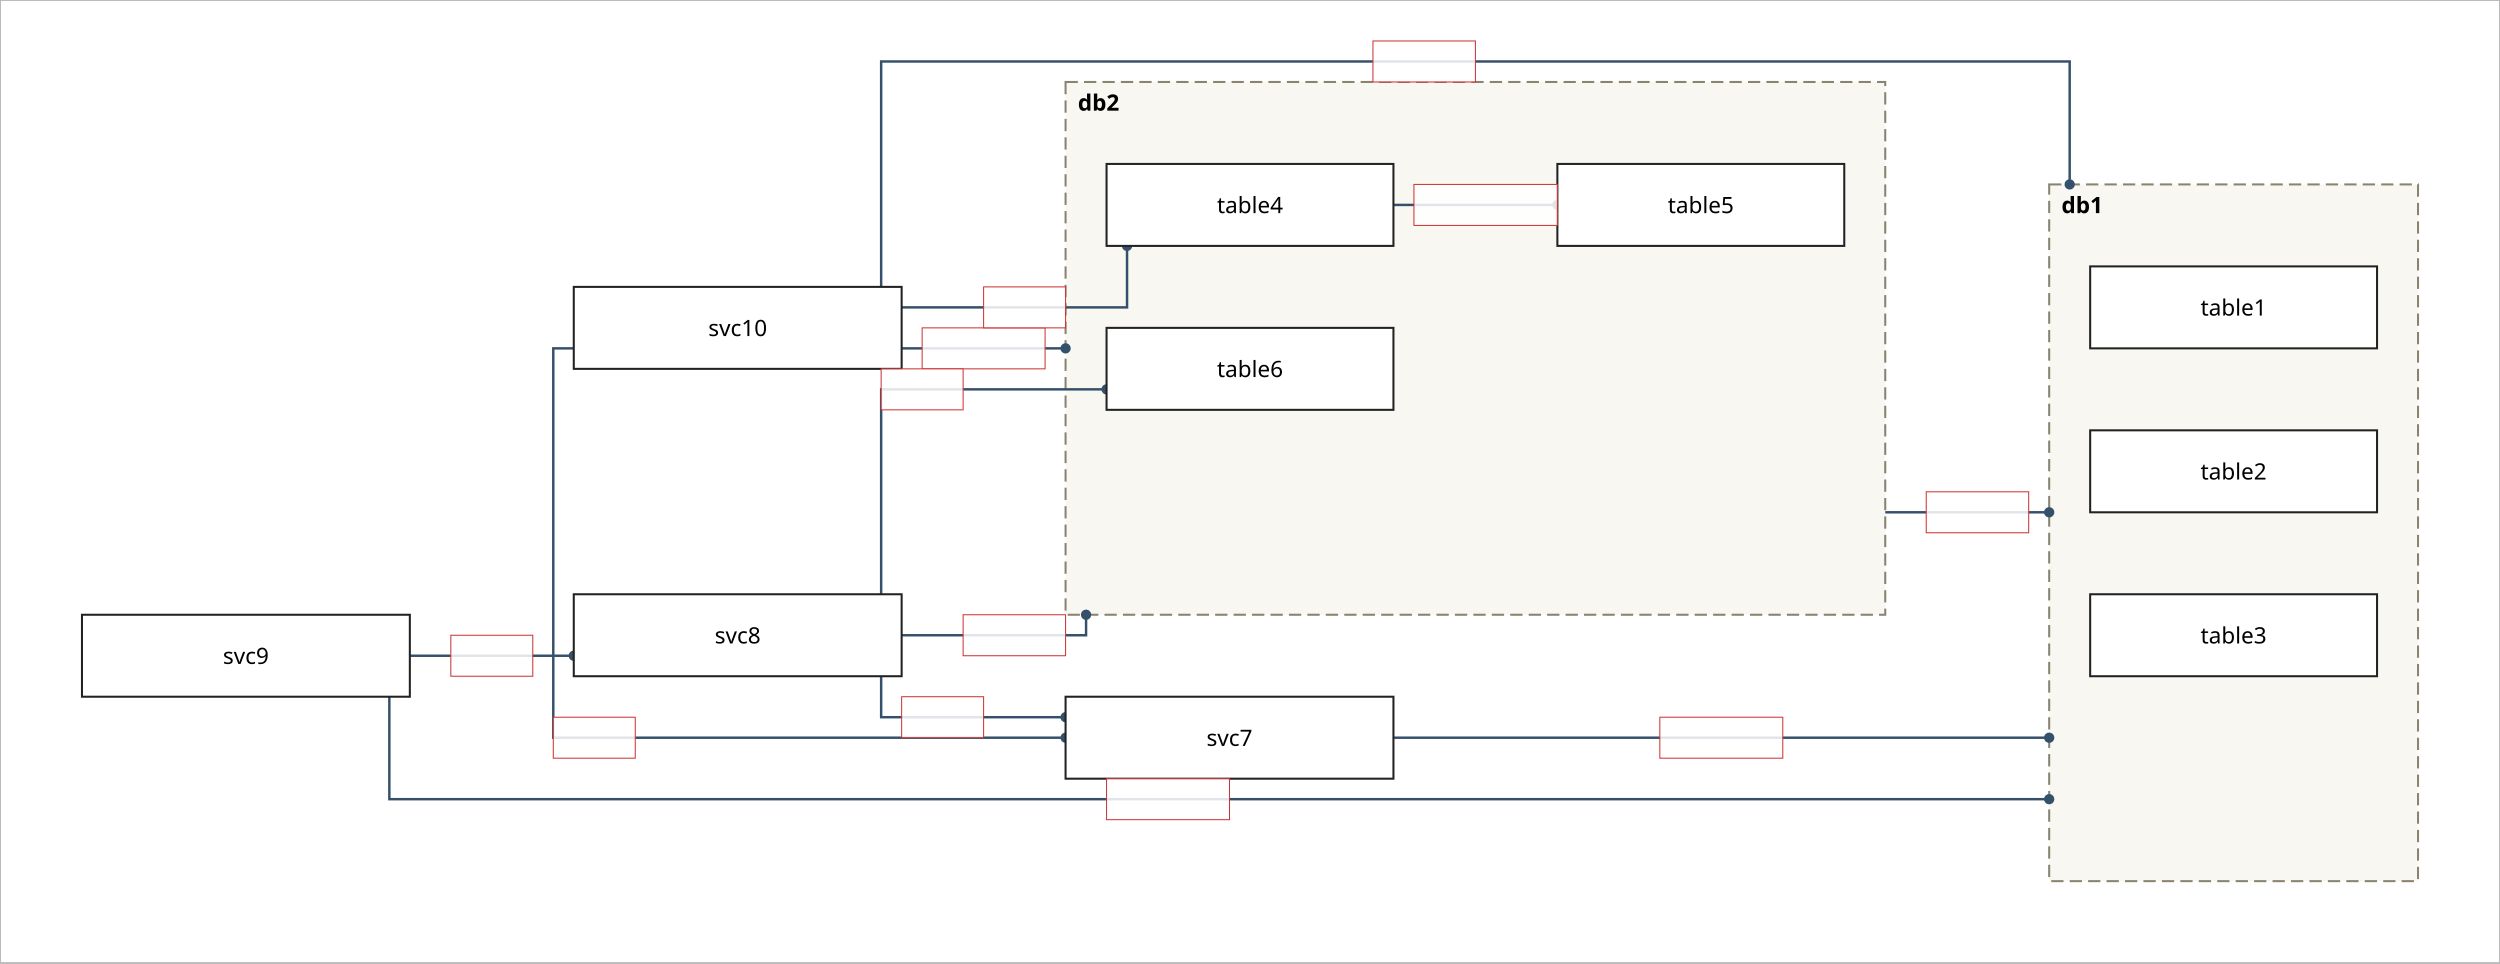
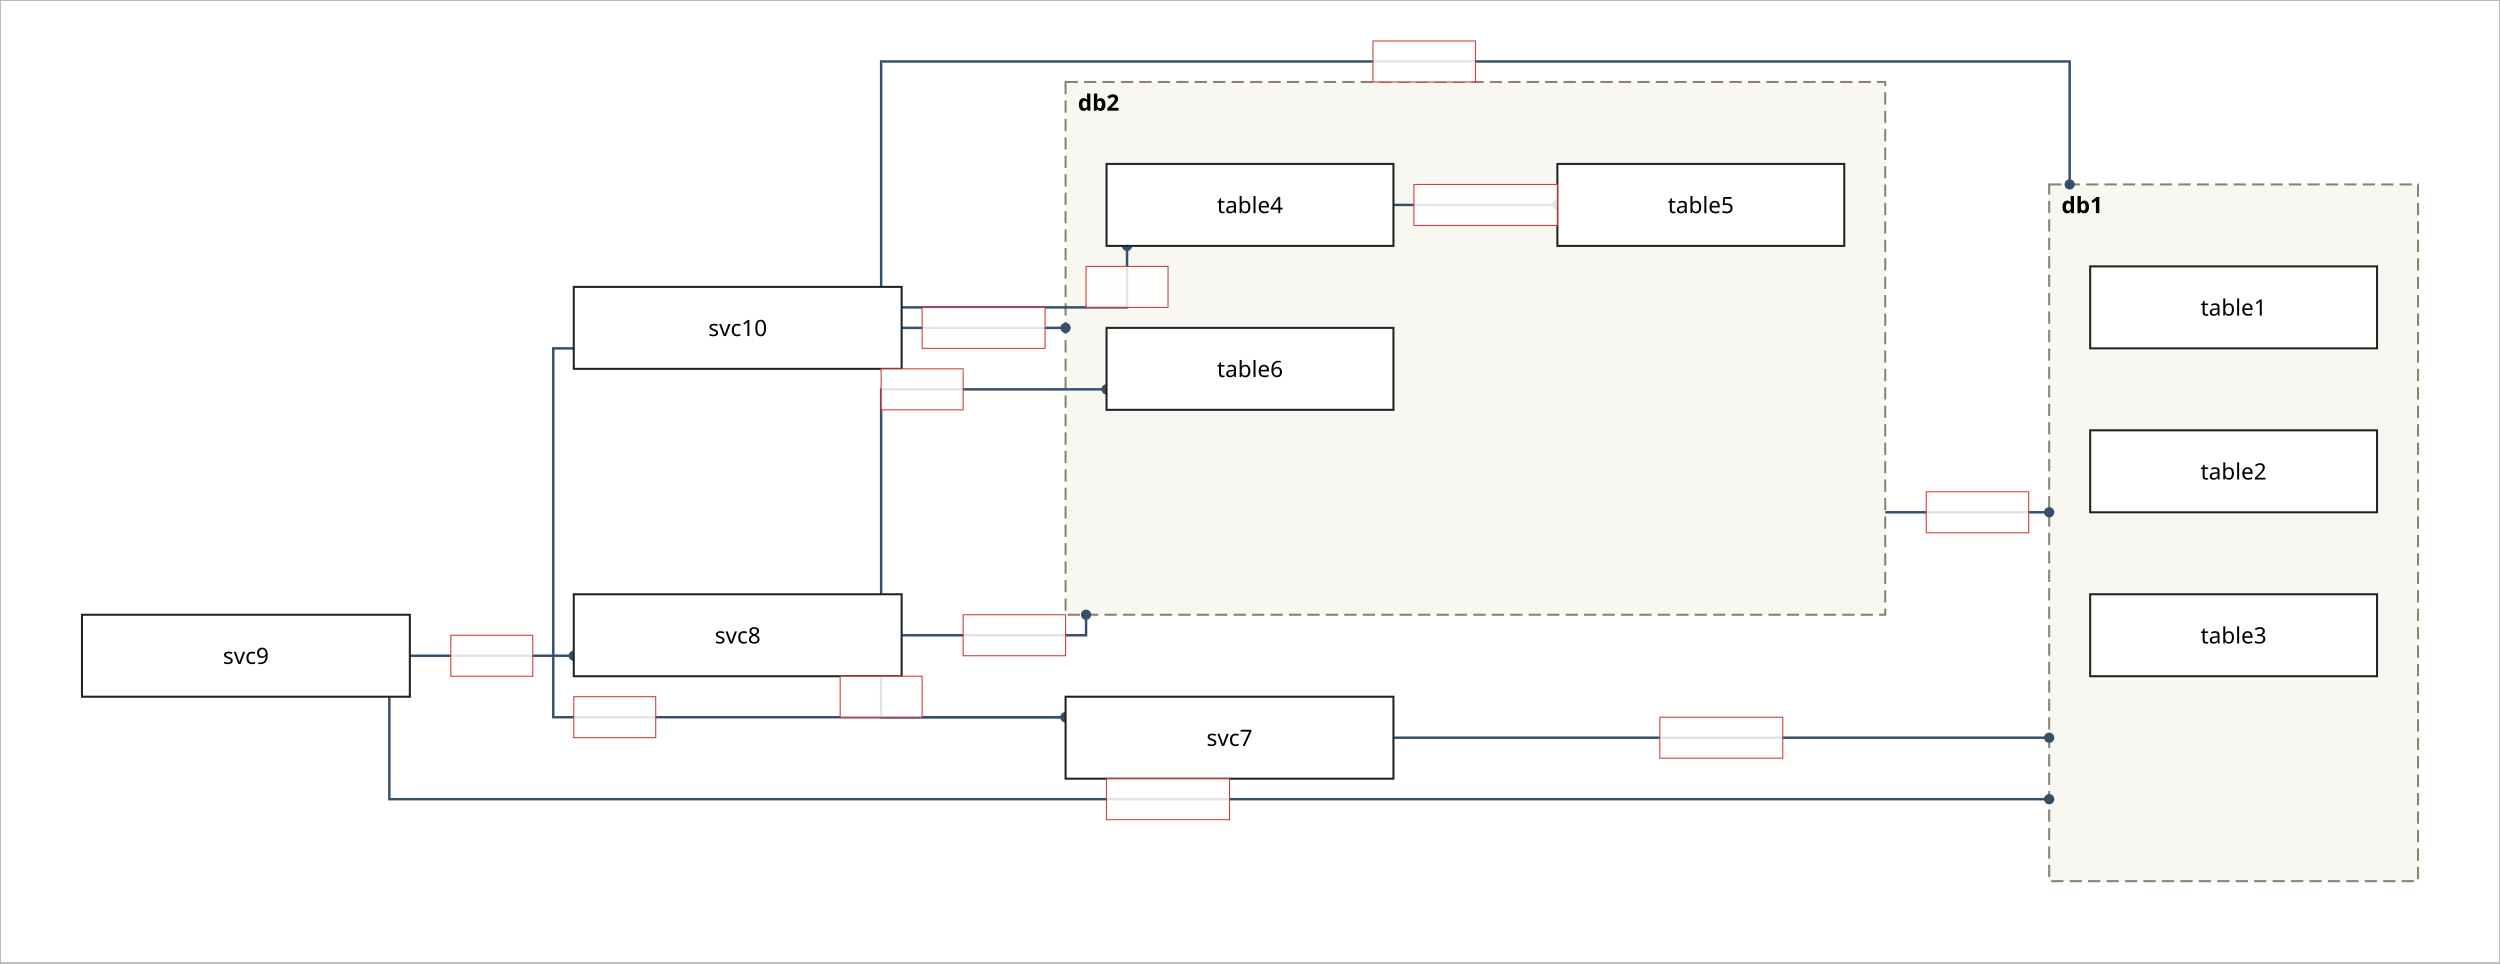
<svg xmlns="http://www.w3.org/2000/svg" width="1220" height="470" viewBox="0 0 1220 470" font-family="sans-serif" font-size="11">
  <rect width="100%" height="100%" fill="#fff" stroke="#bbb" />
  <rect x="1000" y="90" width="180" height="340" fill="#f3f1ea" fill-opacity="0.6" stroke="#8a8370" stroke-dasharray="6 3" />
  <text x="1006" y="104" font-weight="bold">db1</text>
  <rect x="520" y="40" width="400" height="260" fill="#f3f1ea" fill-opacity="0.6" stroke="#8a8370" stroke-dasharray="6 3" />
  <text x="526" y="54" font-weight="bold">db2</text>
  <polyline points="680,100 760,100" fill="none" stroke="#35506b" stroke-width="1.2" />
  <circle cx="760" cy="100" r="2.5" fill="#35506b" />
  <polyline points="920,250 1000,250" fill="none" stroke="#35506b" stroke-width="1.2" />
  <circle cx="1000" cy="250" r="2.5" fill="#35506b" />
  <polyline points="430,140 430,30 1010,30 1010,90" fill="none" stroke="#35506b" stroke-width="1.2" />
  <circle cx="1010" cy="90" r="2.5" fill="#35506b" />
-   <polyline points="440,170 520,170" fill="none" stroke="#35506b" stroke-width="1.2" />
-   <circle cx="520" cy="170" r="2.5" fill="#35506b" />
+   <polyline points="440,160 520,160" fill="none" stroke="#35506b" stroke-width="1.2" />
+   <circle cx="520" cy="160" r="2.5" fill="#35506b" />
  <polyline points="440,150 550,150 550,120" fill="none" stroke="#35506b" stroke-width="1.2" />
  <circle cx="550" cy="120" r="2.5" fill="#35506b" />
-   <polyline points="280,170 270,170 270,360 520,360" fill="none" stroke="#35506b" stroke-width="1.2" />
-   <circle cx="520" cy="360" r="2.5" fill="#35506b" />
+   <polyline points="280,170 270,170 270,350 520,350" fill="none" stroke="#35506b" stroke-width="1.2" />
+   <circle cx="520" cy="350" r="2.5" fill="#35506b" />
  <polyline points="680,360 1000,360" fill="none" stroke="#35506b" stroke-width="1.2" />
  <circle cx="1000" cy="360" r="2.5" fill="#35506b" />
  <polyline points="440,310 530,310 530,300" fill="none" stroke="#35506b" stroke-width="1.2" />
  <circle cx="530" cy="300" r="2.5" fill="#35506b" />
  <polyline points="430,290 430,190 540,190" fill="none" stroke="#35506b" stroke-width="1.2" />
  <circle cx="540" cy="190" r="2.5" fill="#35506b" />
  <polyline points="430,330 430,350 520,350" fill="none" stroke="#35506b" stroke-width="1.2" />
  <circle cx="520" cy="350" r="2.5" fill="#35506b" />
  <polyline points="190,340 190,390 1000,390" fill="none" stroke="#35506b" stroke-width="1.2" />
  <circle cx="1000" cy="390" r="2.5" fill="#35506b" />
  <polyline points="200,320 280,320" fill="none" stroke="#35506b" stroke-width="1.2" />
  <circle cx="280" cy="320" r="2.5" fill="#35506b" />
  <rect x="1020" y="130" width="140" height="40" fill="#fff" stroke="#222" />
  <text x="1090" y="154" text-anchor="middle">table1</text>
  <rect x="1020" y="210" width="140" height="40" fill="#fff" stroke="#222" />
  <text x="1090" y="234" text-anchor="middle">table2</text>
  <rect x="1020" y="290" width="140" height="40" fill="#fff" stroke="#222" />
  <text x="1090" y="314" text-anchor="middle">table3</text>
  <rect x="540" y="80" width="140" height="40" fill="#fff" stroke="#222" />
  <text x="610" y="104" text-anchor="middle">table4</text>
  <rect x="760" y="80" width="140" height="40" fill="#fff" stroke="#222" />
  <text x="830" y="104" text-anchor="middle">table5</text>
  <rect x="540" y="160" width="140" height="40" fill="#fff" stroke="#222" />
  <text x="610" y="184" text-anchor="middle">table6</text>
  <rect x="280" y="140" width="160" height="40" fill="#fff" stroke="#222" />
  <text x="360" y="164" text-anchor="middle">svc10</text>
  <rect x="520" y="340" width="160" height="40" fill="#fff" stroke="#222" />
  <text x="600" y="364" text-anchor="middle">svc7</text>
  <rect x="280" y="290" width="160" height="40" fill="#fff" stroke="#222" />
  <text x="360" y="314" text-anchor="middle">svc8</text>
  <rect x="40" y="300" width="160" height="40" fill="#fff" stroke="#222" />
  <text x="120" y="324" text-anchor="middle">svc9</text>
  <rect x="690" y="90" width="70" height="20" fill="#fff" fill-opacity="0.85" stroke="#c33" stroke-width="0.5" />
  <rect x="940" y="240" width="50" height="20" fill="#fff" fill-opacity="0.85" stroke="#c33" stroke-width="0.5" />
  <rect x="670" y="20" width="50" height="20" fill="#fff" fill-opacity="0.85" stroke="#c33" stroke-width="0.5" />
-   <rect x="450" y="160" width="60" height="20" fill="#fff" fill-opacity="0.85" stroke="#c33" stroke-width="0.5" />
-   <rect x="480" y="140" width="40" height="20" fill="#fff" fill-opacity="0.85" stroke="#c33" stroke-width="0.5" />
-   <rect x="270" y="350" width="40" height="20" fill="#fff" fill-opacity="0.85" stroke="#c33" stroke-width="0.5" />
+   <rect x="450" y="150" width="60" height="20" fill="#fff" fill-opacity="0.85" stroke="#c33" stroke-width="0.5" />
+   <rect x="530" y="130" width="40" height="20" fill="#fff" fill-opacity="0.85" stroke="#c33" stroke-width="0.5" />
+   <rect x="280" y="340" width="40" height="20" fill="#fff" fill-opacity="0.85" stroke="#c33" stroke-width="0.5" />
  <rect x="810" y="350" width="60" height="20" fill="#fff" fill-opacity="0.85" stroke="#c33" stroke-width="0.5" />
  <rect x="470" y="300" width="50" height="20" fill="#fff" fill-opacity="0.85" stroke="#c33" stroke-width="0.5" />
  <rect x="430" y="180" width="40" height="20" fill="#fff" fill-opacity="0.85" stroke="#c33" stroke-width="0.5" />
-   <rect x="440" y="340" width="40" height="20" fill="#fff" fill-opacity="0.85" stroke="#c33" stroke-width="0.5" />
+   <rect x="410" y="330" width="40" height="20" fill="#fff" fill-opacity="0.85" stroke="#c33" stroke-width="0.5" />
  <rect x="540" y="380" width="60" height="20" fill="#fff" fill-opacity="0.85" stroke="#c33" stroke-width="0.5" />
  <rect x="220" y="310" width="40" height="20" fill="#fff" fill-opacity="0.85" stroke="#c33" stroke-width="0.5" />
</svg>
